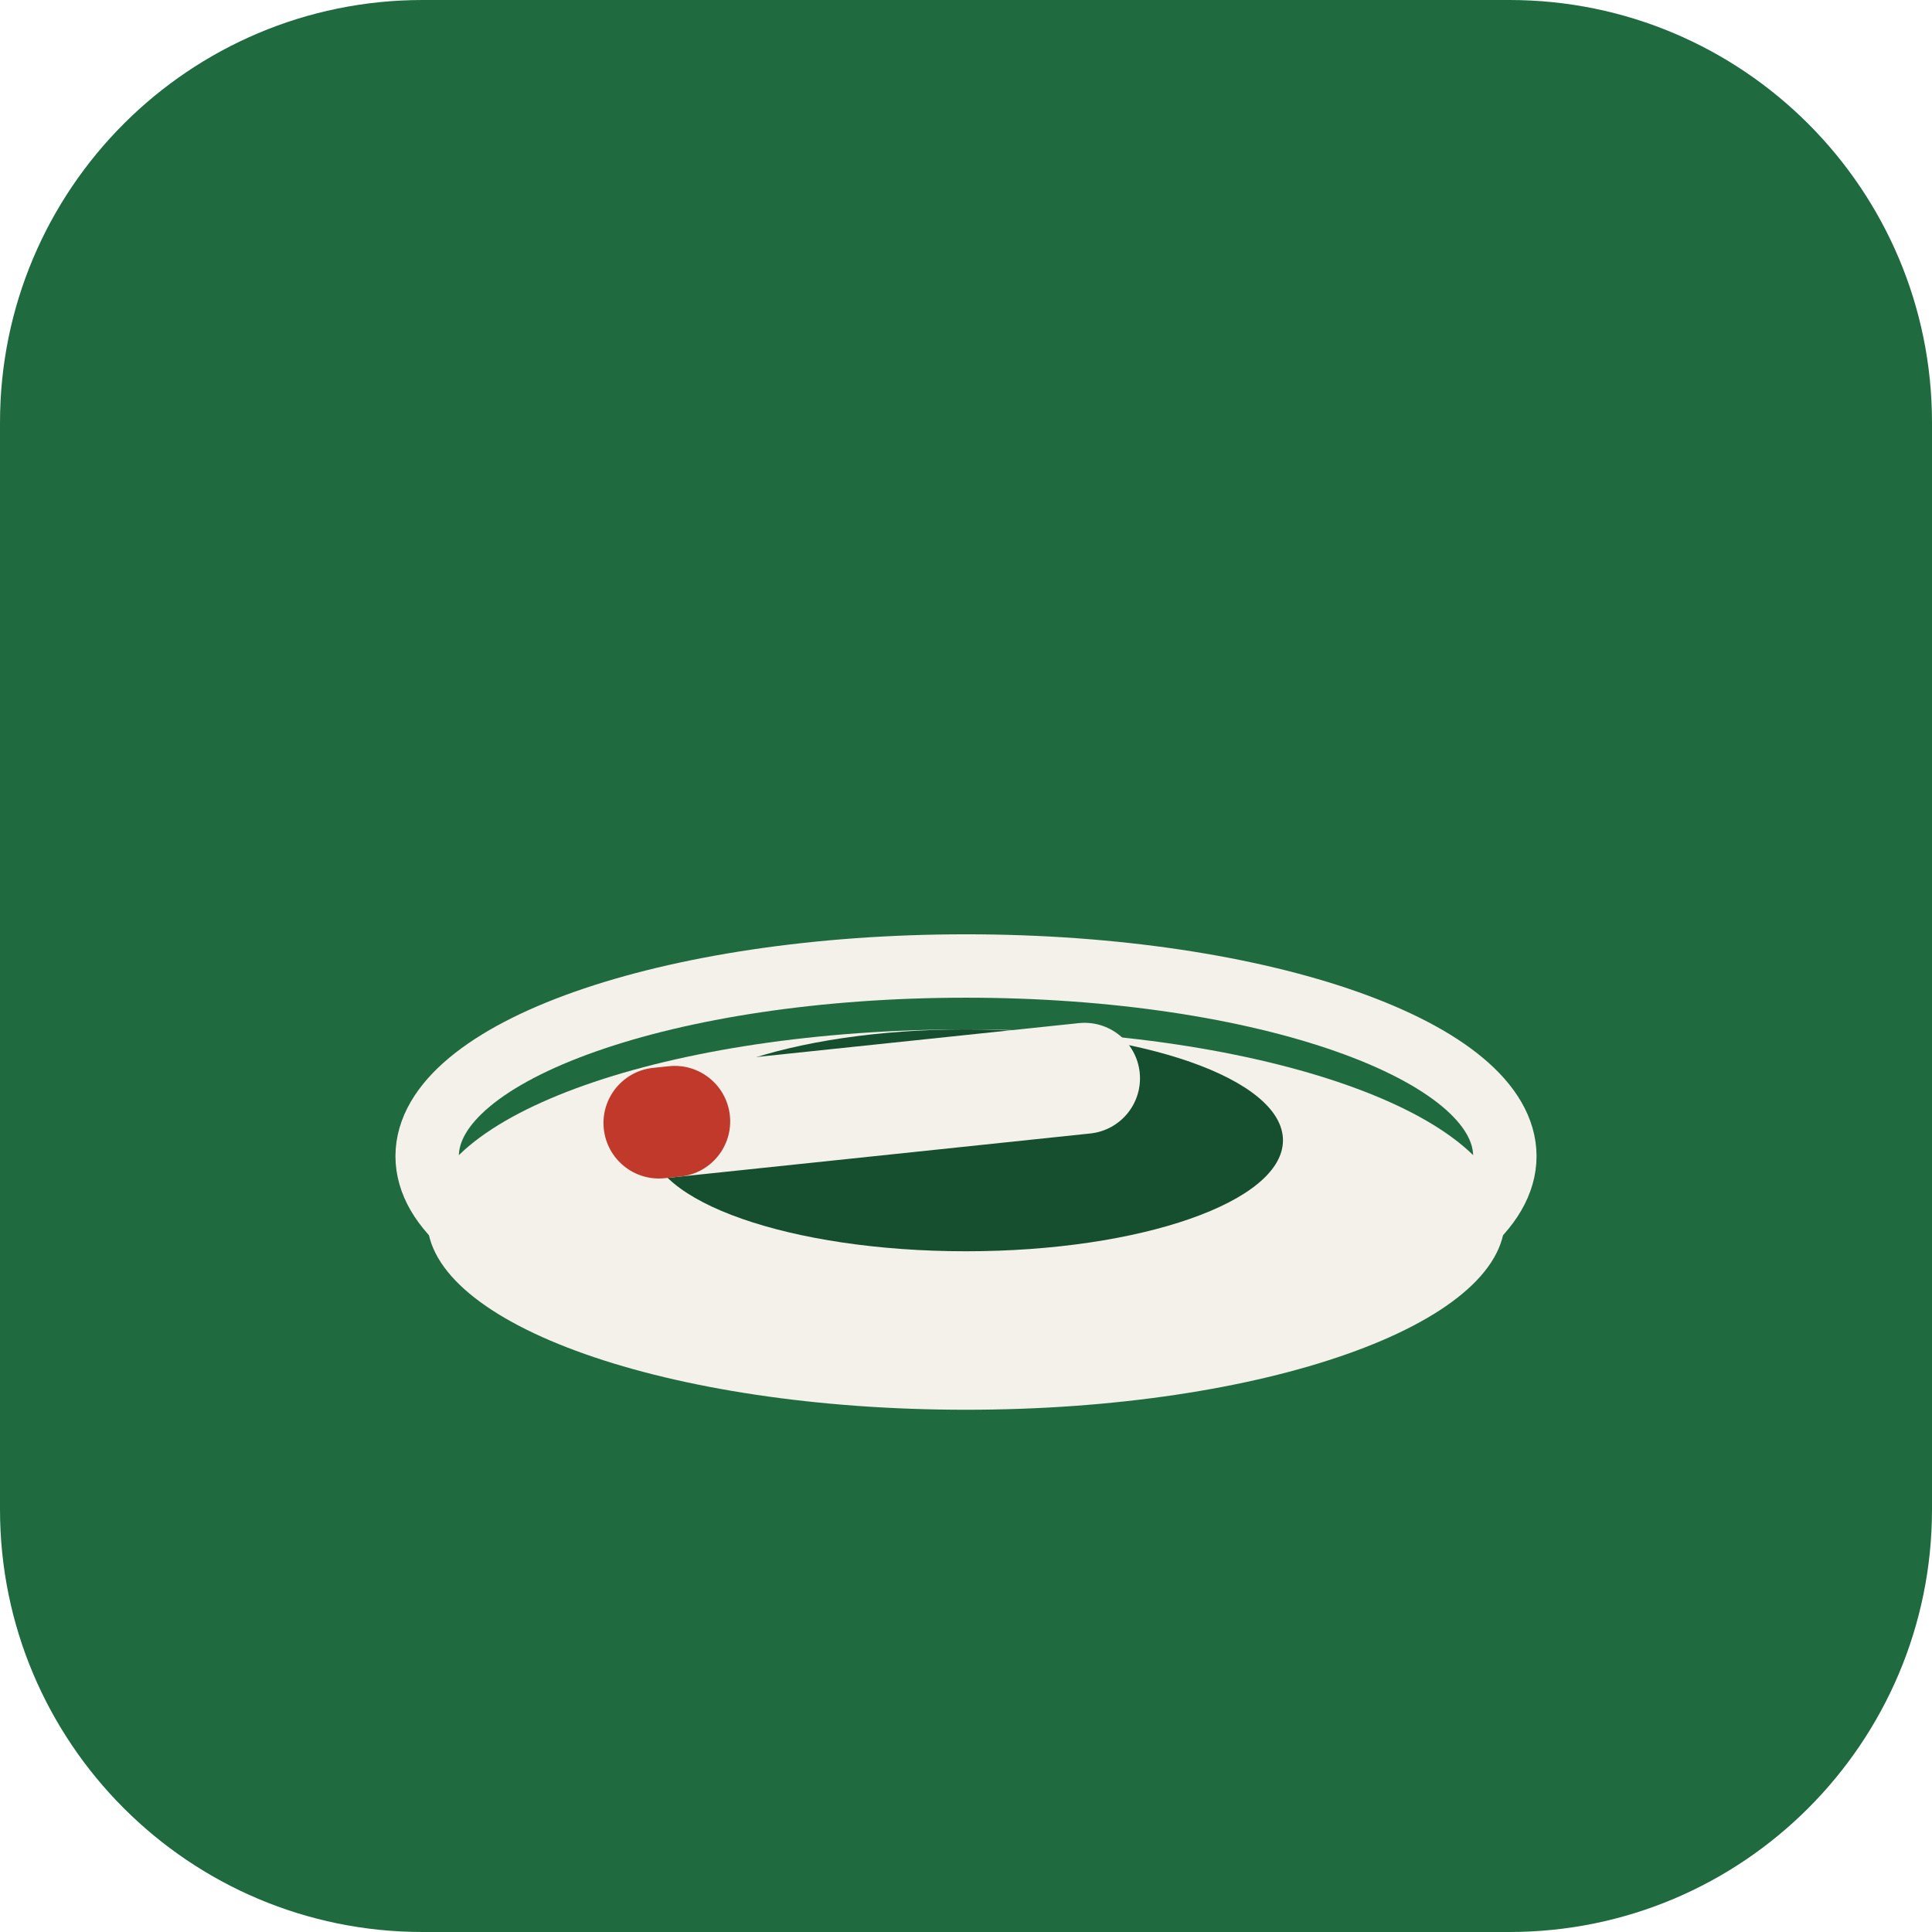
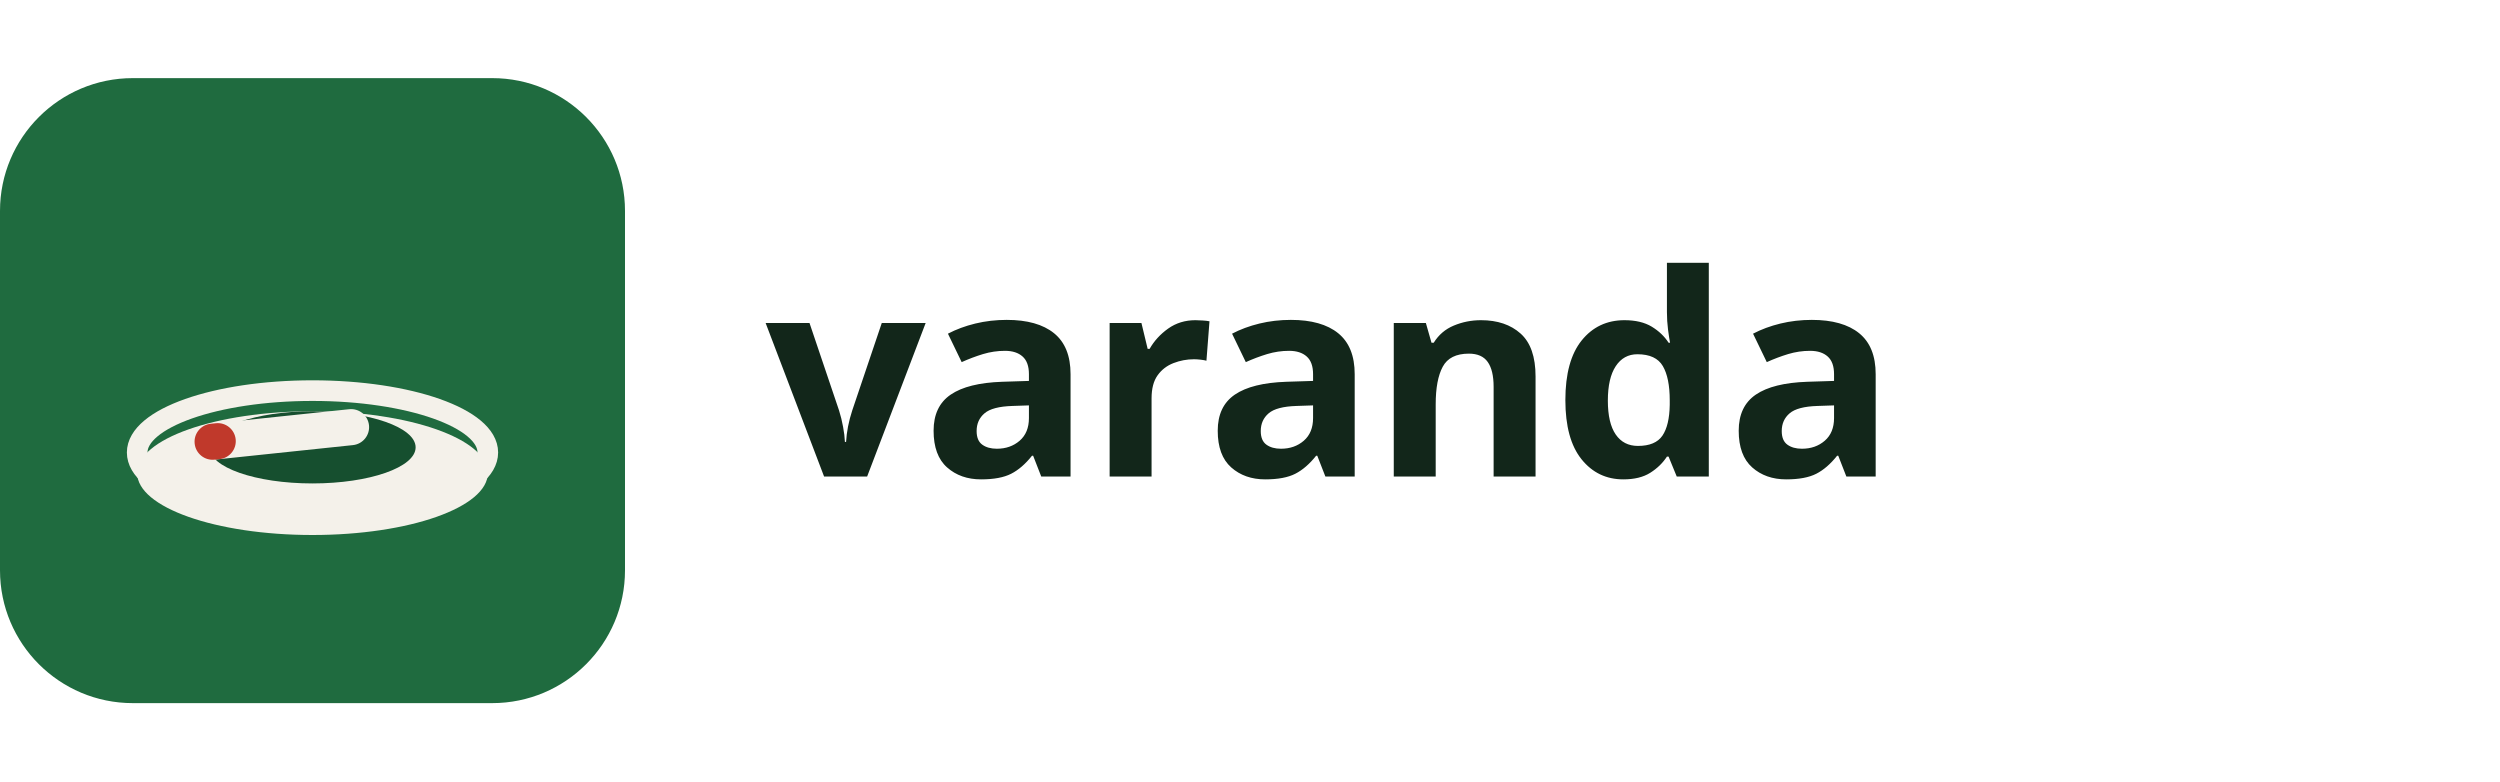
- <svg xmlns="http://www.w3.org/2000/svg" width="512" height="512" viewBox="0 0 512 512">
-   <rect width="512" height="512" rx="112" fill="#1f6b3f" />
-   <g transform="translate(256 256) scale(4.2) translate(-50 -50)">
+ <svg xmlns="http://www.w3.org/2000/svg" width="640" height="200" viewBox="0 0 640 200">
+   <rect x="0" y="20" width="160" height="160" rx="34" fill="#1f6b3f" />
+   <g transform="translate(80 100) scale(1.32) translate(-50 -50)">
    <ellipse cx="50" cy="66" rx="34" ry="12" fill="#f4f1ea" />
    <ellipse cx="50" cy="62" rx="34" ry="12" stroke="#f4f1ea" stroke-width="4" fill="none" />
    <ellipse cx="50" cy="61" rx="20" ry="7" fill="#164f2f" />
    <rect x="27" y="55" width="34" height="7" rx="3.5" fill="#f4f1ea" transform="rotate(-6 44 58)" />
    <rect x="27" y="55" width="8" height="7" rx="3.5" fill="#c0392b" transform="rotate(-6 44 58)" />
  </g>
+   <text x="196" y="122" font-family="Poppins, sans-serif" font-size="72" font-weight="700" letter-spacing="-1" fill="#12261a">varanda</text>
</svg>
